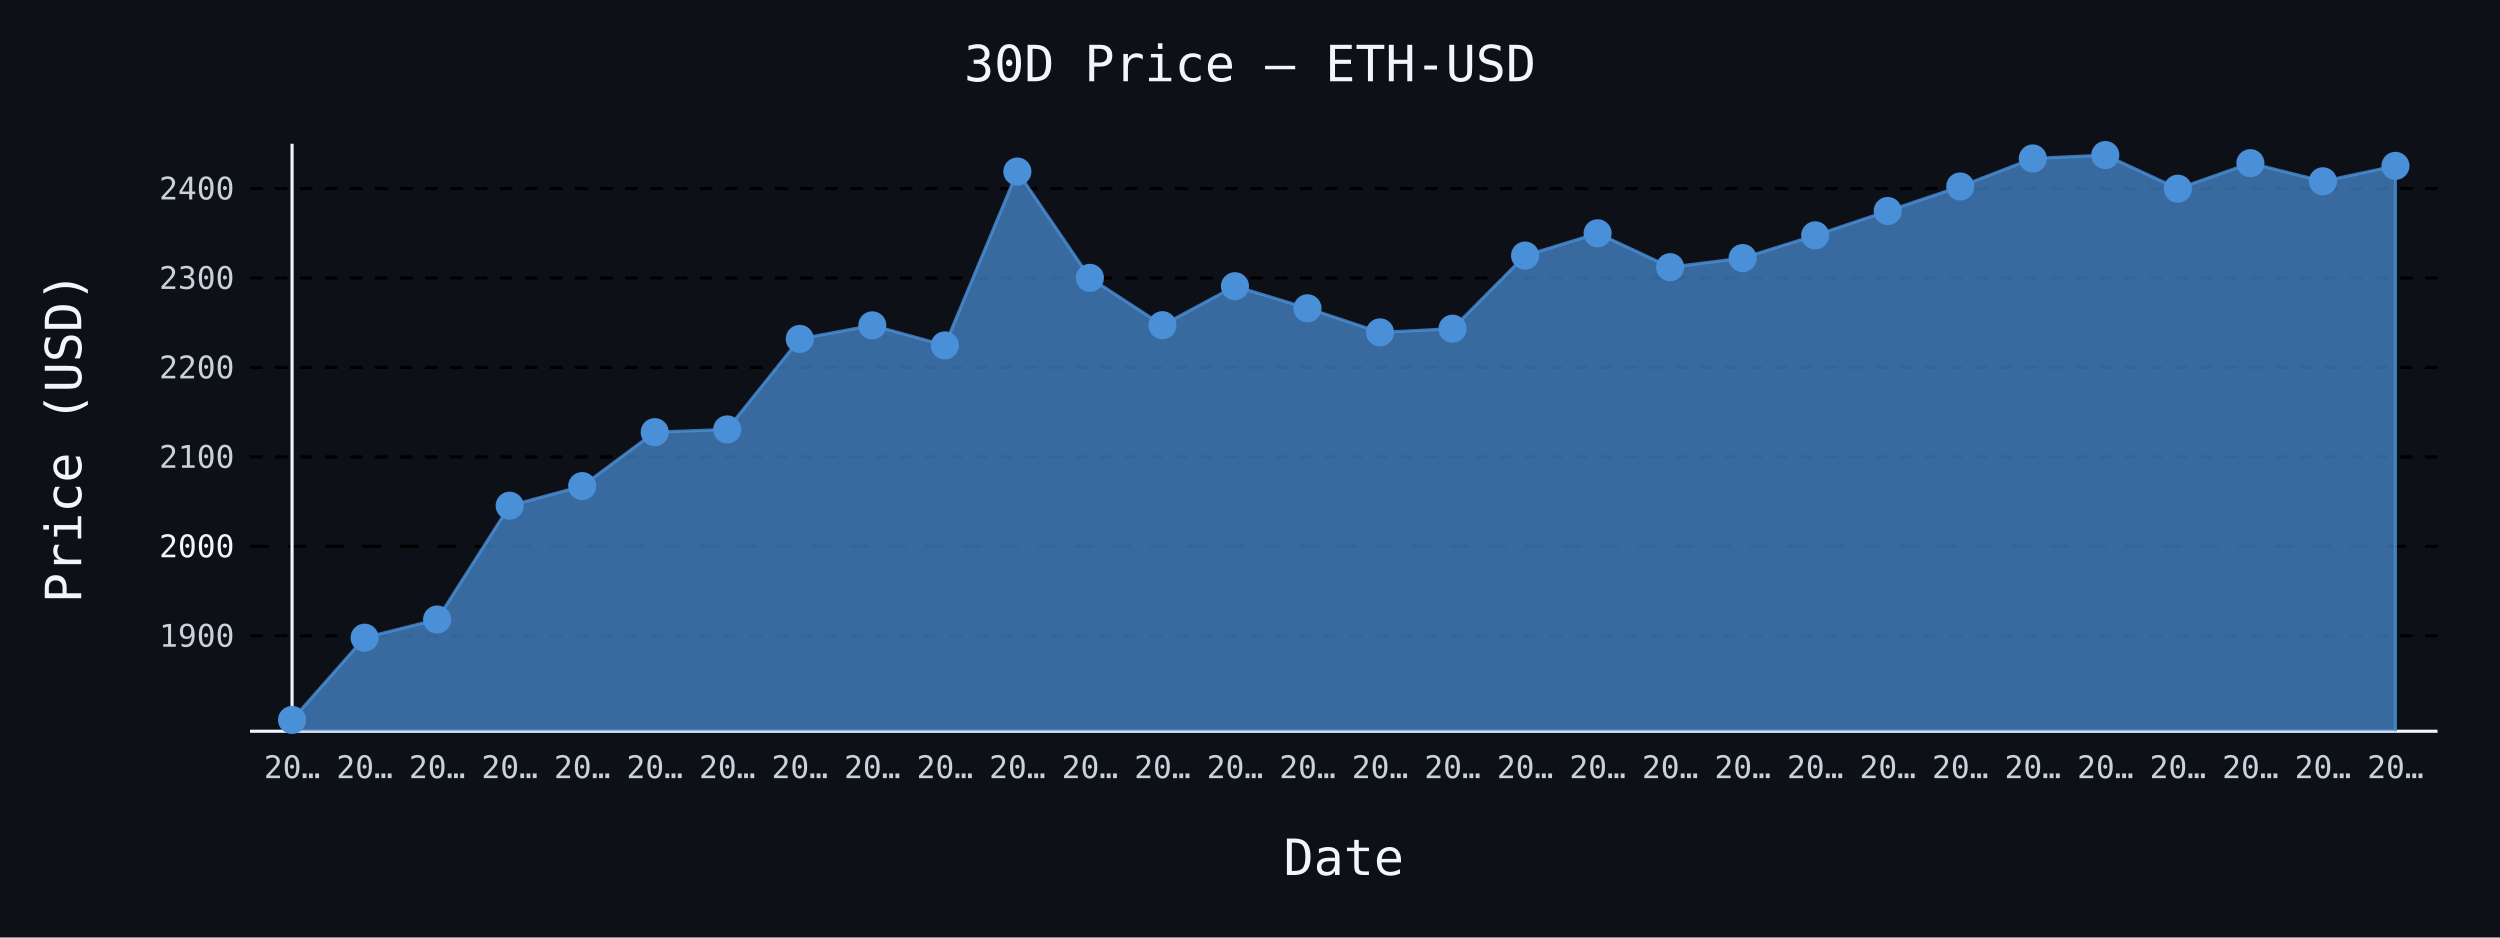
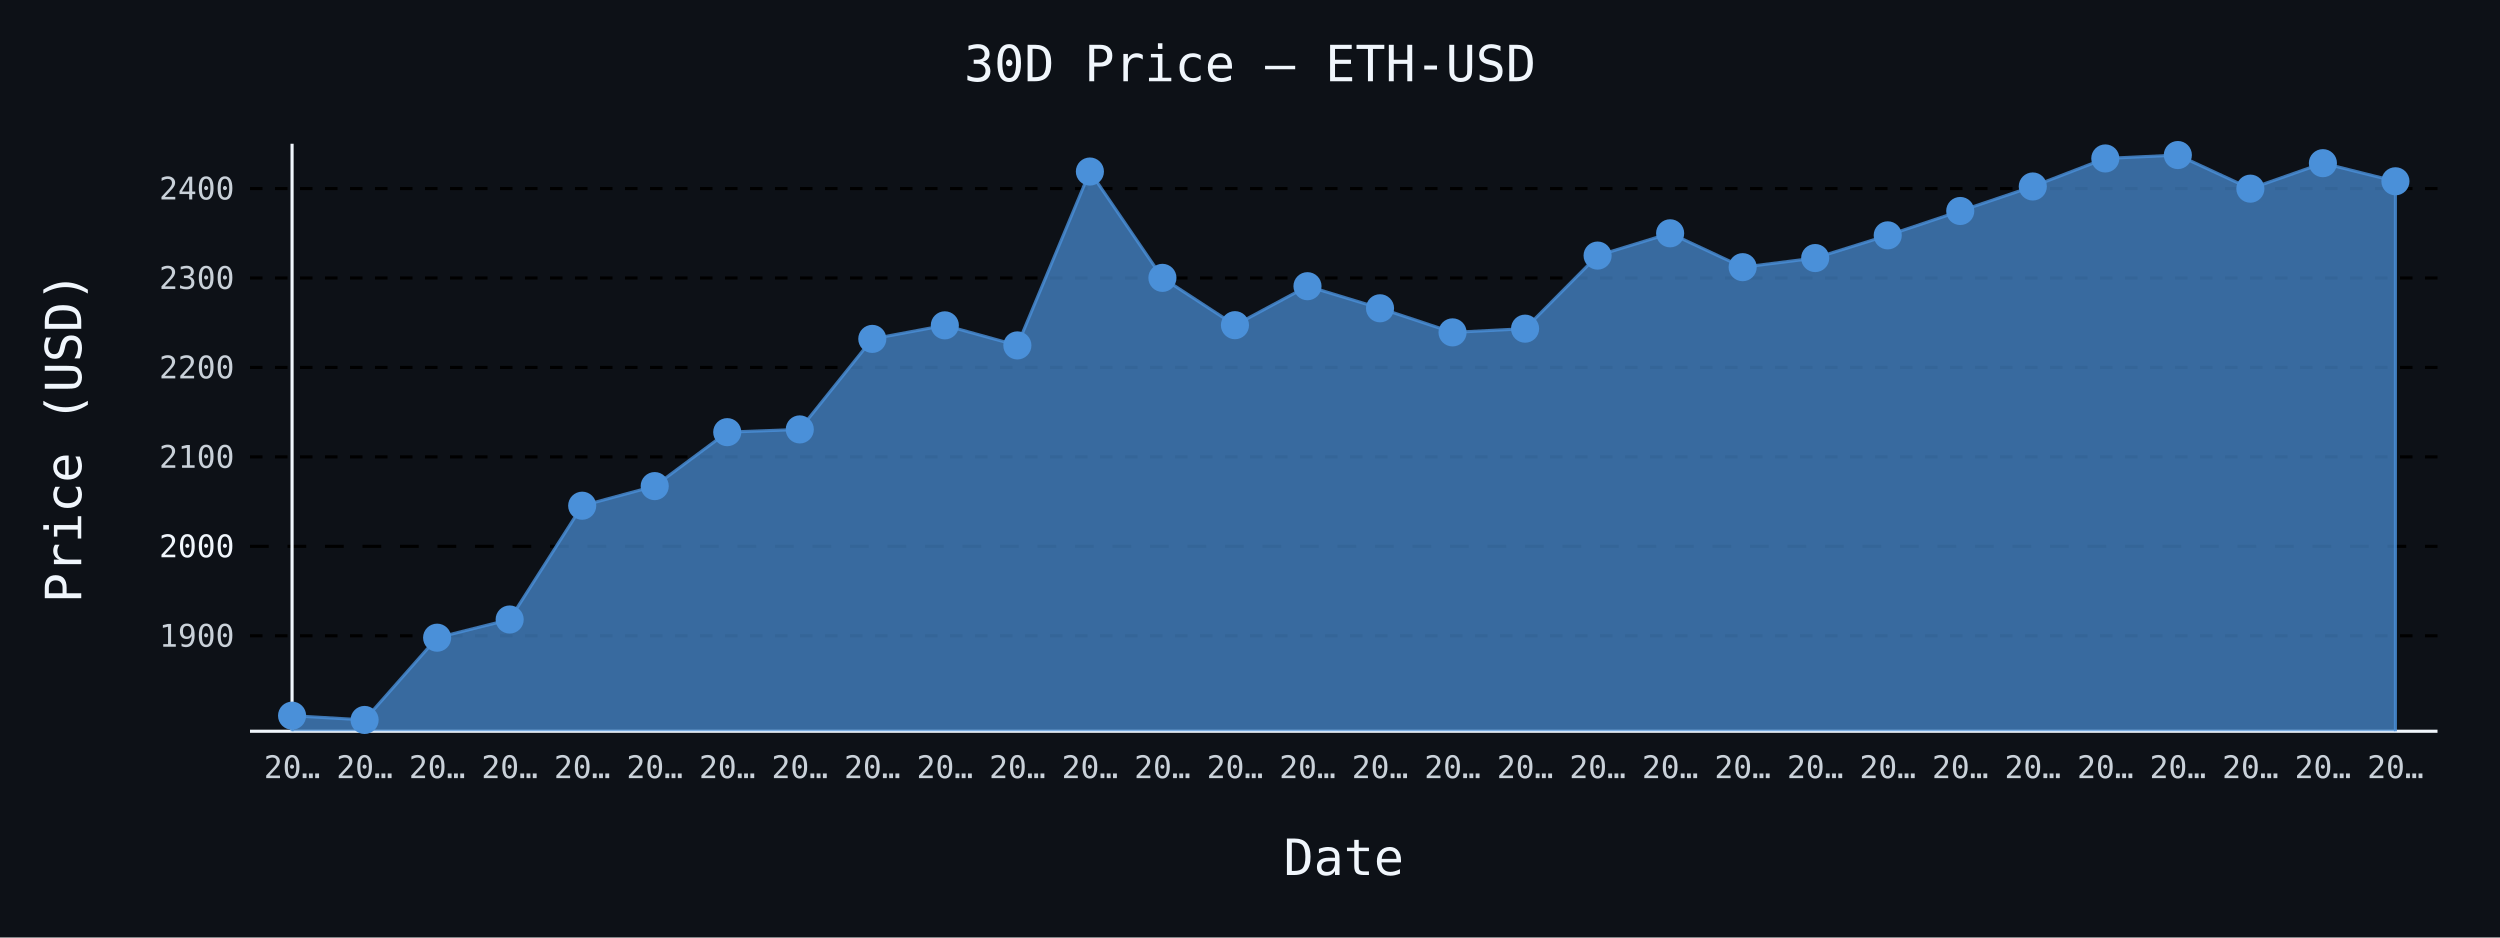
- <svg xmlns="http://www.w3.org/2000/svg" id="chart-d770114d-5372-4b11-b8ff-eb5a5f4c3a05" class="pygal-chart" viewBox="0 0 800 300">
+ <svg xmlns="http://www.w3.org/2000/svg" id="chart-581ed38b-f922-40e6-8221-df5db105e12a" class="pygal-chart" viewBox="0 0 800 300">
  <defs>
-     <style type="text/css">#chart-d770114d-5372-4b11-b8ff-eb5a5f4c3a05{-webkit-user-select:none;-webkit-font-smoothing:antialiased;font-family:monospace}#chart-d770114d-5372-4b11-b8ff-eb5a5f4c3a05 .title{font-family:monospace;font-size:16px}#chart-d770114d-5372-4b11-b8ff-eb5a5f4c3a05 .legends .legend text{font-family:monospace;font-size:14px}#chart-d770114d-5372-4b11-b8ff-eb5a5f4c3a05 .axis text{font-family:monospace;font-size:10px}#chart-d770114d-5372-4b11-b8ff-eb5a5f4c3a05 .axis text.major{font-family:monospace;font-size:10px}#chart-d770114d-5372-4b11-b8ff-eb5a5f4c3a05 .text-overlay text.value{font-family:monospace;font-size:16px}#chart-d770114d-5372-4b11-b8ff-eb5a5f4c3a05 .text-overlay text.label{font-family:monospace;font-size:10px}#chart-d770114d-5372-4b11-b8ff-eb5a5f4c3a05 .tooltip{font-family:monospace;font-size:14px}#chart-d770114d-5372-4b11-b8ff-eb5a5f4c3a05 text.no_data{font-family:monospace;font-size:64px}
- #chart-d770114d-5372-4b11-b8ff-eb5a5f4c3a05{background-color:#0d1117}#chart-d770114d-5372-4b11-b8ff-eb5a5f4c3a05 path,#chart-d770114d-5372-4b11-b8ff-eb5a5f4c3a05 line,#chart-d770114d-5372-4b11-b8ff-eb5a5f4c3a05 rect,#chart-d770114d-5372-4b11-b8ff-eb5a5f4c3a05 circle{-webkit-transition:150ms;-moz-transition:150ms;transition:150ms}#chart-d770114d-5372-4b11-b8ff-eb5a5f4c3a05 .graph &gt; .background{fill:#0d1117}#chart-d770114d-5372-4b11-b8ff-eb5a5f4c3a05 .plot &gt; .background{fill:#0d1117}#chart-d770114d-5372-4b11-b8ff-eb5a5f4c3a05 .graph{fill:#c9d1d9}#chart-d770114d-5372-4b11-b8ff-eb5a5f4c3a05 text.no_data{fill:#f0f6fc}#chart-d770114d-5372-4b11-b8ff-eb5a5f4c3a05 .title{fill:#f0f6fc}#chart-d770114d-5372-4b11-b8ff-eb5a5f4c3a05 .legends .legend text{fill:#c9d1d9}#chart-d770114d-5372-4b11-b8ff-eb5a5f4c3a05 .legends .legend:hover text{fill:#f0f6fc}#chart-d770114d-5372-4b11-b8ff-eb5a5f4c3a05 .axis .line{stroke:#f0f6fc}#chart-d770114d-5372-4b11-b8ff-eb5a5f4c3a05 .axis .guide.line{stroke:#8b949e}#chart-d770114d-5372-4b11-b8ff-eb5a5f4c3a05 .axis .major.line{stroke:#c9d1d9}#chart-d770114d-5372-4b11-b8ff-eb5a5f4c3a05 .axis text.major{fill:#f0f6fc}#chart-d770114d-5372-4b11-b8ff-eb5a5f4c3a05 .axis.y .guides:hover .guide.line,#chart-d770114d-5372-4b11-b8ff-eb5a5f4c3a05 .line-graph .axis.x .guides:hover .guide.line,#chart-d770114d-5372-4b11-b8ff-eb5a5f4c3a05 .stackedline-graph .axis.x .guides:hover .guide.line,#chart-d770114d-5372-4b11-b8ff-eb5a5f4c3a05 .xy-graph .axis.x .guides:hover .guide.line{stroke:#f0f6fc}#chart-d770114d-5372-4b11-b8ff-eb5a5f4c3a05 .axis .guides:hover text{fill:#f0f6fc}#chart-d770114d-5372-4b11-b8ff-eb5a5f4c3a05 .reactive{fill-opacity:.7;stroke-opacity:.8;stroke-width:1}#chart-d770114d-5372-4b11-b8ff-eb5a5f4c3a05 .ci{stroke:#c9d1d9}#chart-d770114d-5372-4b11-b8ff-eb5a5f4c3a05 .reactive.active,#chart-d770114d-5372-4b11-b8ff-eb5a5f4c3a05 .active .reactive{fill-opacity:.8;stroke-opacity:.9;stroke-width:4}#chart-d770114d-5372-4b11-b8ff-eb5a5f4c3a05 .ci .reactive.active{stroke-width:1.5}#chart-d770114d-5372-4b11-b8ff-eb5a5f4c3a05 .series text{fill:#f0f6fc}#chart-d770114d-5372-4b11-b8ff-eb5a5f4c3a05 .tooltip rect{fill:#0d1117;stroke:#f0f6fc;-webkit-transition:opacity 150ms;-moz-transition:opacity 150ms;transition:opacity 150ms}#chart-d770114d-5372-4b11-b8ff-eb5a5f4c3a05 .tooltip .label{fill:#c9d1d9}#chart-d770114d-5372-4b11-b8ff-eb5a5f4c3a05 .tooltip .label{fill:#c9d1d9}#chart-d770114d-5372-4b11-b8ff-eb5a5f4c3a05 .tooltip .legend{font-size:.8em;fill:#8b949e}#chart-d770114d-5372-4b11-b8ff-eb5a5f4c3a05 .tooltip .x_label{font-size:.6em;fill:#f0f6fc}#chart-d770114d-5372-4b11-b8ff-eb5a5f4c3a05 .tooltip .xlink{font-size:.5em;text-decoration:underline}#chart-d770114d-5372-4b11-b8ff-eb5a5f4c3a05 .tooltip .value{font-size:1.5em}#chart-d770114d-5372-4b11-b8ff-eb5a5f4c3a05 .bound{font-size:.5em}#chart-d770114d-5372-4b11-b8ff-eb5a5f4c3a05 .max-value{font-size:.75em;fill:#8b949e}#chart-d770114d-5372-4b11-b8ff-eb5a5f4c3a05 .map-element{fill:#0d1117;stroke:#8b949e !important}#chart-d770114d-5372-4b11-b8ff-eb5a5f4c3a05 .map-element .reactive{fill-opacity:inherit;stroke-opacity:inherit}#chart-d770114d-5372-4b11-b8ff-eb5a5f4c3a05 .color-0,#chart-d770114d-5372-4b11-b8ff-eb5a5f4c3a05 .color-0 a:visited{stroke:#4a90d9;fill:#4a90d9}#chart-d770114d-5372-4b11-b8ff-eb5a5f4c3a05 .text-overlay .color-0 text{fill:black}
- #chart-d770114d-5372-4b11-b8ff-eb5a5f4c3a05 text.no_data{text-anchor:middle}#chart-d770114d-5372-4b11-b8ff-eb5a5f4c3a05 .guide.line{fill:none}#chart-d770114d-5372-4b11-b8ff-eb5a5f4c3a05 .centered{text-anchor:middle}#chart-d770114d-5372-4b11-b8ff-eb5a5f4c3a05 .title{text-anchor:middle}#chart-d770114d-5372-4b11-b8ff-eb5a5f4c3a05 .legends .legend text{fill-opacity:1}#chart-d770114d-5372-4b11-b8ff-eb5a5f4c3a05 .axis.x text{text-anchor:middle}#chart-d770114d-5372-4b11-b8ff-eb5a5f4c3a05 .axis.x:not(.web) text[transform]{text-anchor:start}#chart-d770114d-5372-4b11-b8ff-eb5a5f4c3a05 .axis.x:not(.web) text[transform].backwards{text-anchor:end}#chart-d770114d-5372-4b11-b8ff-eb5a5f4c3a05 .axis.y text{text-anchor:end}#chart-d770114d-5372-4b11-b8ff-eb5a5f4c3a05 .axis.y text[transform].backwards{text-anchor:start}#chart-d770114d-5372-4b11-b8ff-eb5a5f4c3a05 .axis.y2 text{text-anchor:start}#chart-d770114d-5372-4b11-b8ff-eb5a5f4c3a05 .axis.y2 text[transform].backwards{text-anchor:end}#chart-d770114d-5372-4b11-b8ff-eb5a5f4c3a05 .axis .guide.line{stroke-dasharray:4,4;stroke:black}#chart-d770114d-5372-4b11-b8ff-eb5a5f4c3a05 .axis .major.guide.line{stroke-dasharray:6,6;stroke:black}#chart-d770114d-5372-4b11-b8ff-eb5a5f4c3a05 .horizontal .axis.y .guide.line,#chart-d770114d-5372-4b11-b8ff-eb5a5f4c3a05 .horizontal .axis.y2 .guide.line,#chart-d770114d-5372-4b11-b8ff-eb5a5f4c3a05 .vertical .axis.x .guide.line{opacity:0}#chart-d770114d-5372-4b11-b8ff-eb5a5f4c3a05 .horizontal .axis.always_show .guide.line,#chart-d770114d-5372-4b11-b8ff-eb5a5f4c3a05 .vertical .axis.always_show .guide.line{opacity:1 !important}#chart-d770114d-5372-4b11-b8ff-eb5a5f4c3a05 .axis.y .guides:hover .guide.line,#chart-d770114d-5372-4b11-b8ff-eb5a5f4c3a05 .axis.y2 .guides:hover .guide.line,#chart-d770114d-5372-4b11-b8ff-eb5a5f4c3a05 .axis.x .guides:hover .guide.line{opacity:1}#chart-d770114d-5372-4b11-b8ff-eb5a5f4c3a05 .axis .guides:hover text{opacity:1}#chart-d770114d-5372-4b11-b8ff-eb5a5f4c3a05 .nofill{fill:none}#chart-d770114d-5372-4b11-b8ff-eb5a5f4c3a05 .subtle-fill{fill-opacity:.2}#chart-d770114d-5372-4b11-b8ff-eb5a5f4c3a05 .dot{stroke-width:1px;fill-opacity:1;stroke-opacity:1}#chart-d770114d-5372-4b11-b8ff-eb5a5f4c3a05 .dot.active{stroke-width:5px}#chart-d770114d-5372-4b11-b8ff-eb5a5f4c3a05 .dot.negative{fill:transparent}#chart-d770114d-5372-4b11-b8ff-eb5a5f4c3a05 text,#chart-d770114d-5372-4b11-b8ff-eb5a5f4c3a05 tspan{stroke:none !important}#chart-d770114d-5372-4b11-b8ff-eb5a5f4c3a05 .series text.active{opacity:1}#chart-d770114d-5372-4b11-b8ff-eb5a5f4c3a05 .tooltip rect{fill-opacity:.95;stroke-width:.5}#chart-d770114d-5372-4b11-b8ff-eb5a5f4c3a05 .tooltip text{fill-opacity:1}#chart-d770114d-5372-4b11-b8ff-eb5a5f4c3a05 .showable{visibility:hidden}#chart-d770114d-5372-4b11-b8ff-eb5a5f4c3a05 .showable.shown{visibility:visible}#chart-d770114d-5372-4b11-b8ff-eb5a5f4c3a05 .gauge-background{fill:rgba(229,229,229,1);stroke:none}#chart-d770114d-5372-4b11-b8ff-eb5a5f4c3a05 .bg-lines{stroke:#0d1117;stroke-width:2px}</style>
+     <style type="text/css">#chart-581ed38b-f922-40e6-8221-df5db105e12a{-webkit-user-select:none;-webkit-font-smoothing:antialiased;font-family:monospace}#chart-581ed38b-f922-40e6-8221-df5db105e12a .title{font-family:monospace;font-size:16px}#chart-581ed38b-f922-40e6-8221-df5db105e12a .legends .legend text{font-family:monospace;font-size:14px}#chart-581ed38b-f922-40e6-8221-df5db105e12a .axis text{font-family:monospace;font-size:10px}#chart-581ed38b-f922-40e6-8221-df5db105e12a .axis text.major{font-family:monospace;font-size:10px}#chart-581ed38b-f922-40e6-8221-df5db105e12a .text-overlay text.value{font-family:monospace;font-size:16px}#chart-581ed38b-f922-40e6-8221-df5db105e12a .text-overlay text.label{font-family:monospace;font-size:10px}#chart-581ed38b-f922-40e6-8221-df5db105e12a .tooltip{font-family:monospace;font-size:14px}#chart-581ed38b-f922-40e6-8221-df5db105e12a text.no_data{font-family:monospace;font-size:64px}
+ #chart-581ed38b-f922-40e6-8221-df5db105e12a{background-color:#0d1117}#chart-581ed38b-f922-40e6-8221-df5db105e12a path,#chart-581ed38b-f922-40e6-8221-df5db105e12a line,#chart-581ed38b-f922-40e6-8221-df5db105e12a rect,#chart-581ed38b-f922-40e6-8221-df5db105e12a circle{-webkit-transition:150ms;-moz-transition:150ms;transition:150ms}#chart-581ed38b-f922-40e6-8221-df5db105e12a .graph &gt; .background{fill:#0d1117}#chart-581ed38b-f922-40e6-8221-df5db105e12a .plot &gt; .background{fill:#0d1117}#chart-581ed38b-f922-40e6-8221-df5db105e12a .graph{fill:#c9d1d9}#chart-581ed38b-f922-40e6-8221-df5db105e12a text.no_data{fill:#f0f6fc}#chart-581ed38b-f922-40e6-8221-df5db105e12a .title{fill:#f0f6fc}#chart-581ed38b-f922-40e6-8221-df5db105e12a .legends .legend text{fill:#c9d1d9}#chart-581ed38b-f922-40e6-8221-df5db105e12a .legends .legend:hover text{fill:#f0f6fc}#chart-581ed38b-f922-40e6-8221-df5db105e12a .axis .line{stroke:#f0f6fc}#chart-581ed38b-f922-40e6-8221-df5db105e12a .axis .guide.line{stroke:#8b949e}#chart-581ed38b-f922-40e6-8221-df5db105e12a .axis .major.line{stroke:#c9d1d9}#chart-581ed38b-f922-40e6-8221-df5db105e12a .axis text.major{fill:#f0f6fc}#chart-581ed38b-f922-40e6-8221-df5db105e12a .axis.y .guides:hover .guide.line,#chart-581ed38b-f922-40e6-8221-df5db105e12a .line-graph .axis.x .guides:hover .guide.line,#chart-581ed38b-f922-40e6-8221-df5db105e12a .stackedline-graph .axis.x .guides:hover .guide.line,#chart-581ed38b-f922-40e6-8221-df5db105e12a .xy-graph .axis.x .guides:hover .guide.line{stroke:#f0f6fc}#chart-581ed38b-f922-40e6-8221-df5db105e12a .axis .guides:hover text{fill:#f0f6fc}#chart-581ed38b-f922-40e6-8221-df5db105e12a .reactive{fill-opacity:.7;stroke-opacity:.8;stroke-width:1}#chart-581ed38b-f922-40e6-8221-df5db105e12a .ci{stroke:#c9d1d9}#chart-581ed38b-f922-40e6-8221-df5db105e12a .reactive.active,#chart-581ed38b-f922-40e6-8221-df5db105e12a .active .reactive{fill-opacity:.8;stroke-opacity:.9;stroke-width:4}#chart-581ed38b-f922-40e6-8221-df5db105e12a .ci .reactive.active{stroke-width:1.5}#chart-581ed38b-f922-40e6-8221-df5db105e12a .series text{fill:#f0f6fc}#chart-581ed38b-f922-40e6-8221-df5db105e12a .tooltip rect{fill:#0d1117;stroke:#f0f6fc;-webkit-transition:opacity 150ms;-moz-transition:opacity 150ms;transition:opacity 150ms}#chart-581ed38b-f922-40e6-8221-df5db105e12a .tooltip .label{fill:#c9d1d9}#chart-581ed38b-f922-40e6-8221-df5db105e12a .tooltip .label{fill:#c9d1d9}#chart-581ed38b-f922-40e6-8221-df5db105e12a .tooltip .legend{font-size:.8em;fill:#8b949e}#chart-581ed38b-f922-40e6-8221-df5db105e12a .tooltip .x_label{font-size:.6em;fill:#f0f6fc}#chart-581ed38b-f922-40e6-8221-df5db105e12a .tooltip .xlink{font-size:.5em;text-decoration:underline}#chart-581ed38b-f922-40e6-8221-df5db105e12a .tooltip .value{font-size:1.5em}#chart-581ed38b-f922-40e6-8221-df5db105e12a .bound{font-size:.5em}#chart-581ed38b-f922-40e6-8221-df5db105e12a .max-value{font-size:.75em;fill:#8b949e}#chart-581ed38b-f922-40e6-8221-df5db105e12a .map-element{fill:#0d1117;stroke:#8b949e !important}#chart-581ed38b-f922-40e6-8221-df5db105e12a .map-element .reactive{fill-opacity:inherit;stroke-opacity:inherit}#chart-581ed38b-f922-40e6-8221-df5db105e12a .color-0,#chart-581ed38b-f922-40e6-8221-df5db105e12a .color-0 a:visited{stroke:#4a90d9;fill:#4a90d9}#chart-581ed38b-f922-40e6-8221-df5db105e12a .text-overlay .color-0 text{fill:black}
+ #chart-581ed38b-f922-40e6-8221-df5db105e12a text.no_data{text-anchor:middle}#chart-581ed38b-f922-40e6-8221-df5db105e12a .guide.line{fill:none}#chart-581ed38b-f922-40e6-8221-df5db105e12a .centered{text-anchor:middle}#chart-581ed38b-f922-40e6-8221-df5db105e12a .title{text-anchor:middle}#chart-581ed38b-f922-40e6-8221-df5db105e12a .legends .legend text{fill-opacity:1}#chart-581ed38b-f922-40e6-8221-df5db105e12a .axis.x text{text-anchor:middle}#chart-581ed38b-f922-40e6-8221-df5db105e12a .axis.x:not(.web) text[transform]{text-anchor:start}#chart-581ed38b-f922-40e6-8221-df5db105e12a .axis.x:not(.web) text[transform].backwards{text-anchor:end}#chart-581ed38b-f922-40e6-8221-df5db105e12a .axis.y text{text-anchor:end}#chart-581ed38b-f922-40e6-8221-df5db105e12a .axis.y text[transform].backwards{text-anchor:start}#chart-581ed38b-f922-40e6-8221-df5db105e12a .axis.y2 text{text-anchor:start}#chart-581ed38b-f922-40e6-8221-df5db105e12a .axis.y2 text[transform].backwards{text-anchor:end}#chart-581ed38b-f922-40e6-8221-df5db105e12a .axis .guide.line{stroke-dasharray:4,4;stroke:black}#chart-581ed38b-f922-40e6-8221-df5db105e12a .axis .major.guide.line{stroke-dasharray:6,6;stroke:black}#chart-581ed38b-f922-40e6-8221-df5db105e12a .horizontal .axis.y .guide.line,#chart-581ed38b-f922-40e6-8221-df5db105e12a .horizontal .axis.y2 .guide.line,#chart-581ed38b-f922-40e6-8221-df5db105e12a .vertical .axis.x .guide.line{opacity:0}#chart-581ed38b-f922-40e6-8221-df5db105e12a .horizontal .axis.always_show .guide.line,#chart-581ed38b-f922-40e6-8221-df5db105e12a .vertical .axis.always_show .guide.line{opacity:1 !important}#chart-581ed38b-f922-40e6-8221-df5db105e12a .axis.y .guides:hover .guide.line,#chart-581ed38b-f922-40e6-8221-df5db105e12a .axis.y2 .guides:hover .guide.line,#chart-581ed38b-f922-40e6-8221-df5db105e12a .axis.x .guides:hover .guide.line{opacity:1}#chart-581ed38b-f922-40e6-8221-df5db105e12a .axis .guides:hover text{opacity:1}#chart-581ed38b-f922-40e6-8221-df5db105e12a .nofill{fill:none}#chart-581ed38b-f922-40e6-8221-df5db105e12a .subtle-fill{fill-opacity:.2}#chart-581ed38b-f922-40e6-8221-df5db105e12a .dot{stroke-width:1px;fill-opacity:1;stroke-opacity:1}#chart-581ed38b-f922-40e6-8221-df5db105e12a .dot.active{stroke-width:5px}#chart-581ed38b-f922-40e6-8221-df5db105e12a .dot.negative{fill:transparent}#chart-581ed38b-f922-40e6-8221-df5db105e12a text,#chart-581ed38b-f922-40e6-8221-df5db105e12a tspan{stroke:none !important}#chart-581ed38b-f922-40e6-8221-df5db105e12a .series text.active{opacity:1}#chart-581ed38b-f922-40e6-8221-df5db105e12a .tooltip rect{fill-opacity:.95;stroke-width:.5}#chart-581ed38b-f922-40e6-8221-df5db105e12a .tooltip text{fill-opacity:1}#chart-581ed38b-f922-40e6-8221-df5db105e12a .showable{visibility:hidden}#chart-581ed38b-f922-40e6-8221-df5db105e12a .showable.shown{visibility:visible}#chart-581ed38b-f922-40e6-8221-df5db105e12a .gauge-background{fill:rgba(229,229,229,1);stroke:none}#chart-581ed38b-f922-40e6-8221-df5db105e12a .bg-lines{stroke:#0d1117;stroke-width:2px}</style>
  </defs>
  <g class="graph line-graph vertical">
    <rect x="0" y="0" width="800" height="300" class="background" />
    <g transform="translate(80, 46)" class="plot">
      <rect x="0" y="0" width="700.0" height="188" class="background" />
      <g class="axis y always_show">
        <path d="M0 188 h700" class="line" />
        <g class="guides">
          <path d="M0 157.45 h700" class="guide line" />
          <text x="-5" y="160.95" class="">1900</text>
        </g>
        <g class="guides">
          <path d="M0 128.827 h700" class="major guide line" />
          <text x="-5" y="132.327" class="major">2000</text>
        </g>
        <g class="guides">
          <path d="M0 100.204 h700" class="guide line" />
          <text x="-5" y="103.704" class="">2100</text>
        </g>
        <g class="guides">
          <path d="M0 71.581 h700" class="guide line" />
          <text x="-5" y="75.081" class="">2200</text>
        </g>
        <g class="guides">
          <path d="M0 42.958 h700" class="guide line" />
          <text x="-5" y="46.458" class="">2300</text>
        </g>
        <g class="guides">
          <path d="M0 14.335 h700" class="guide line" />
          <text x="-5" y="17.835" class="">2400</text>
        </g>
      </g>
      <g class="axis x">
        <g class="guides">
          <path d="M13.462 0 v188" class="line" />
          <text x="13.462" y="203.0" class="">20…</text>
        </g>
        <g class="guides">
          <path d="M36.671 0 v188" class="guide line" />
          <text x="36.671" y="203.0" class="">20…</text>
        </g>
        <g class="guides">
          <path d="M59.881 0 v188" class="guide line" />
          <text x="59.881" y="203.0" class="">20…</text>
        </g>
        <g class="guides">
          <path d="M83.09 0 v188" class="guide line" />
          <text x="83.09" y="203.0" class="">20…</text>
        </g>
        <g class="guides">
          <path d="M106.3 0 v188" class="guide line" />
          <text x="106.3" y="203.0" class="">20…</text>
        </g>
        <g class="guides">
          <path d="M129.509 0 v188" class="guide line" />
          <text x="129.509" y="203.0" class="">20…</text>
        </g>
        <g class="guides">
          <path d="M152.719 0 v188" class="guide line" />
          <text x="152.719" y="203.0" class="">20…</text>
        </g>
        <g class="guides">
          <path d="M175.928 0 v188" class="guide line" />
          <text x="175.928" y="203.0" class="">20…</text>
        </g>
        <g class="guides">
          <path d="M199.138 0 v188" class="guide line" />
          <text x="199.138" y="203.0" class="">20…</text>
        </g>
        <g class="guides">
          <path d="M222.347 0 v188" class="guide line" />
          <text x="222.347" y="203.0" class="">20…</text>
        </g>
        <g class="guides">
          <path d="M245.557 0 v188" class="guide line" />
          <text x="245.557" y="203.0" class="">20…</text>
        </g>
        <g class="guides">
          <path d="M268.767 0 v188" class="guide line" />
          <text x="268.767" y="203.0" class="">20…</text>
        </g>
        <g class="guides">
          <path d="M291.976 0 v188" class="guide line" />
          <text x="291.976" y="203.0" class="">20…</text>
        </g>
        <g class="guides">
          <path d="M315.186 0 v188" class="guide line" />
          <text x="315.186" y="203.0" class="">20…</text>
        </g>
        <g class="guides">
          <path d="M338.395 0 v188" class="guide line" />
          <text x="338.395" y="203.0" class="">20…</text>
        </g>
        <g class="guides">
          <path d="M361.605 0 v188" class="guide line" />
          <text x="361.605" y="203.0" class="">20…</text>
        </g>
        <g class="guides">
          <path d="M384.814 0 v188" class="guide line" />
          <text x="384.814" y="203.0" class="">20…</text>
        </g>
        <g class="guides">
          <path d="M408.024 0 v188" class="guide line" />
          <text x="408.024" y="203.0" class="">20…</text>
        </g>
        <g class="guides">
          <path d="M431.233 0 v188" class="guide line" />
          <text x="431.233" y="203.0" class="">20…</text>
        </g>
        <g class="guides">
          <path d="M454.443 0 v188" class="guide line" />
          <text x="454.443" y="203.0" class="">20…</text>
        </g>
        <g class="guides">
          <path d="M477.653 0 v188" class="guide line" />
          <text x="477.653" y="203.0" class="">20…</text>
        </g>
        <g class="guides">
          <path d="M500.862 0 v188" class="guide line" />
          <text x="500.862" y="203.0" class="">20…</text>
        </g>
        <g class="guides">
          <path d="M524.072 0 v188" class="guide line" />
          <text x="524.072" y="203.0" class="">20…</text>
        </g>
        <g class="guides">
          <path d="M547.281 0 v188" class="guide line" />
          <text x="547.281" y="203.0" class="">20…</text>
        </g>
        <g class="guides">
          <path d="M570.491 0 v188" class="guide line" />
          <text x="570.491" y="203.0" class="">20…</text>
        </g>
        <g class="guides">
          <path d="M593.7 0 v188" class="guide line" />
          <text x="593.7" y="203.0" class="">20…</text>
        </g>
        <g class="guides">
          <path d="M616.91 0 v188" class="guide line" />
          <text x="616.91" y="203.0" class="">20…</text>
        </g>
        <g class="guides">
          <path d="M640.119 0 v188" class="guide line" />
          <text x="640.119" y="203.0" class="">20…</text>
        </g>
        <g class="guides">
          <path d="M663.329 0 v188" class="guide line" />
          <text x="663.329" y="203.0" class="">20…</text>
        </g>
        <g class="guides">
          <path d="M686.538 0 v188" class="guide line" />
          <text x="686.538" y="203.0" class="">20…</text>
        </g>
      </g>
      <g class="series serie-0 color-0">
-         <path d="M13.462 188 L13.462 184.385 36.671 158.063 59.881 152.241 83.09 115.829 106.3 109.552 129.509 92.29 152.719 91.414 175.928 62.447 199.138 58.114 222.347 64.531 245.557 8.893 268.767 42.918 291.976 58.059 315.186 45.585 338.395 52.652 361.605 60.361 384.814 59.173 408.024 35.785 431.233 28.658 454.443 39.492 477.653 36.578 500.862 29.313 524.072 21.516 547.281 13.674 570.491 4.706 593.7 3.615 616.91 14.372 640.119 6.214 663.329 12.011 686.538 7.079 686.538 188" class="line reactive" />
+         <path d="M13.462 188 L13.462 183.016 36.671 184.385 59.881 158.063 83.09 152.241 106.3 115.829 129.509 109.552 152.719 92.29 175.928 91.414 199.138 62.447 222.347 58.114 245.557 64.531 268.767 8.893 291.976 42.918 315.186 58.059 338.395 45.585 361.605 52.652 384.814 60.361 408.024 59.173 431.233 35.785 454.443 28.658 477.653 39.492 500.862 36.578 524.072 29.313 547.281 21.516 570.491 13.674 593.7 4.706 616.91 3.615 640.119 14.372 663.329 6.214 686.538 12.011 686.538 188" class="line reactive" />
      </g>
    </g>
    <g class="titles">
      <text x="400.0" y="26" class="title plot_title">30D Price — ETH-USD</text>
      <text x="430.0" y="280" class="title">Date</text>
      <text x="0" y="166.0" class="title" transform="rotate(-90 0 140)">Price (USD)</text>
    </g>
    <g transform="translate(80, 46)" class="plot overlay">
      <g class="series serie-0 color-0">
        <g class="dots">
-           <circle cx="13.462" cy="184.385" r="4" class="dot reactive tooltip-trigger" />
-         </g>
-         <g class="dots">
-           <circle cx="36.671" cy="158.063" r="4" class="dot reactive tooltip-trigger" />
-         </g>
-         <g class="dots">
-           <circle cx="59.881" cy="152.241" r="4" class="dot reactive tooltip-trigger" />
-         </g>
-         <g class="dots">
-           <circle cx="83.09" cy="115.829" r="4" class="dot reactive tooltip-trigger" />
-         </g>
-         <g class="dots">
-           <circle cx="106.3" cy="109.552" r="4" class="dot reactive tooltip-trigger" />
-         </g>
-         <g class="dots">
-           <circle cx="129.509" cy="92.29" r="4" class="dot reactive tooltip-trigger" />
-         </g>
-         <g class="dots">
-           <circle cx="152.719" cy="91.414" r="4" class="dot reactive tooltip-trigger" />
-         </g>
-         <g class="dots">
-           <circle cx="175.928" cy="62.447" r="4" class="dot reactive tooltip-trigger" />
-         </g>
-         <g class="dots">
-           <circle cx="199.138" cy="58.114" r="4" class="dot reactive tooltip-trigger" />
-         </g>
-         <g class="dots">
-           <circle cx="222.347" cy="64.531" r="4" class="dot reactive tooltip-trigger" />
-         </g>
-         <g class="dots">
-           <circle cx="245.557" cy="8.893" r="4" class="dot reactive tooltip-trigger" />
-         </g>
-         <g class="dots">
-           <circle cx="268.767" cy="42.918" r="4" class="dot reactive tooltip-trigger" />
-         </g>
-         <g class="dots">
-           <circle cx="291.976" cy="58.059" r="4" class="dot reactive tooltip-trigger" />
-         </g>
-         <g class="dots">
-           <circle cx="315.186" cy="45.585" r="4" class="dot reactive tooltip-trigger" />
-         </g>
-         <g class="dots">
-           <circle cx="338.395" cy="52.652" r="4" class="dot reactive tooltip-trigger" />
-         </g>
-         <g class="dots">
-           <circle cx="361.605" cy="60.361" r="4" class="dot reactive tooltip-trigger" />
-         </g>
-         <g class="dots">
-           <circle cx="384.814" cy="59.173" r="4" class="dot reactive tooltip-trigger" />
-         </g>
-         <g class="dots">
-           <circle cx="408.024" cy="35.785" r="4" class="dot reactive tooltip-trigger" />
-         </g>
-         <g class="dots">
-           <circle cx="431.233" cy="28.658" r="4" class="dot reactive tooltip-trigger" />
-         </g>
-         <g class="dots">
-           <circle cx="454.443" cy="39.492" r="4" class="dot reactive tooltip-trigger" />
-         </g>
-         <g class="dots">
-           <circle cx="477.653" cy="36.578" r="4" class="dot reactive tooltip-trigger" />
-         </g>
-         <g class="dots">
-           <circle cx="500.862" cy="29.313" r="4" class="dot reactive tooltip-trigger" />
-         </g>
-         <g class="dots">
-           <circle cx="524.072" cy="21.516" r="4" class="dot reactive tooltip-trigger" />
-         </g>
-         <g class="dots">
-           <circle cx="547.281" cy="13.674" r="4" class="dot reactive tooltip-trigger" />
-         </g>
-         <g class="dots">
-           <circle cx="570.491" cy="4.706" r="4" class="dot reactive tooltip-trigger" />
-         </g>
-         <g class="dots">
-           <circle cx="593.7" cy="3.615" r="4" class="dot reactive tooltip-trigger" />
-         </g>
-         <g class="dots">
-           <circle cx="616.91" cy="14.372" r="4" class="dot reactive tooltip-trigger" />
-         </g>
-         <g class="dots">
-           <circle cx="640.119" cy="6.214" r="4" class="dot reactive tooltip-trigger" />
-         </g>
-         <g class="dots">
-           <circle cx="663.329" cy="12.011" r="4" class="dot reactive tooltip-trigger" />
-         </g>
-         <g class="dots">
-           <circle cx="686.538" cy="7.079" r="4" class="dot reactive tooltip-trigger" />
+           <circle cx="13.462" cy="183.016" r="4" class="dot reactive tooltip-trigger" />
+         </g>
+         <g class="dots">
+           <circle cx="36.671" cy="184.385" r="4" class="dot reactive tooltip-trigger" />
+         </g>
+         <g class="dots">
+           <circle cx="59.881" cy="158.063" r="4" class="dot reactive tooltip-trigger" />
+         </g>
+         <g class="dots">
+           <circle cx="83.09" cy="152.241" r="4" class="dot reactive tooltip-trigger" />
+         </g>
+         <g class="dots">
+           <circle cx="106.3" cy="115.829" r="4" class="dot reactive tooltip-trigger" />
+         </g>
+         <g class="dots">
+           <circle cx="129.509" cy="109.552" r="4" class="dot reactive tooltip-trigger" />
+         </g>
+         <g class="dots">
+           <circle cx="152.719" cy="92.29" r="4" class="dot reactive tooltip-trigger" />
+         </g>
+         <g class="dots">
+           <circle cx="175.928" cy="91.414" r="4" class="dot reactive tooltip-trigger" />
+         </g>
+         <g class="dots">
+           <circle cx="199.138" cy="62.447" r="4" class="dot reactive tooltip-trigger" />
+         </g>
+         <g class="dots">
+           <circle cx="222.347" cy="58.114" r="4" class="dot reactive tooltip-trigger" />
+         </g>
+         <g class="dots">
+           <circle cx="245.557" cy="64.531" r="4" class="dot reactive tooltip-trigger" />
+         </g>
+         <g class="dots">
+           <circle cx="268.767" cy="8.893" r="4" class="dot reactive tooltip-trigger" />
+         </g>
+         <g class="dots">
+           <circle cx="291.976" cy="42.918" r="4" class="dot reactive tooltip-trigger" />
+         </g>
+         <g class="dots">
+           <circle cx="315.186" cy="58.059" r="4" class="dot reactive tooltip-trigger" />
+         </g>
+         <g class="dots">
+           <circle cx="338.395" cy="45.585" r="4" class="dot reactive tooltip-trigger" />
+         </g>
+         <g class="dots">
+           <circle cx="361.605" cy="52.652" r="4" class="dot reactive tooltip-trigger" />
+         </g>
+         <g class="dots">
+           <circle cx="384.814" cy="60.361" r="4" class="dot reactive tooltip-trigger" />
+         </g>
+         <g class="dots">
+           <circle cx="408.024" cy="59.173" r="4" class="dot reactive tooltip-trigger" />
+         </g>
+         <g class="dots">
+           <circle cx="431.233" cy="35.785" r="4" class="dot reactive tooltip-trigger" />
+         </g>
+         <g class="dots">
+           <circle cx="454.443" cy="28.658" r="4" class="dot reactive tooltip-trigger" />
+         </g>
+         <g class="dots">
+           <circle cx="477.653" cy="39.492" r="4" class="dot reactive tooltip-trigger" />
+         </g>
+         <g class="dots">
+           <circle cx="500.862" cy="36.578" r="4" class="dot reactive tooltip-trigger" />
+         </g>
+         <g class="dots">
+           <circle cx="524.072" cy="29.313" r="4" class="dot reactive tooltip-trigger" />
+         </g>
+         <g class="dots">
+           <circle cx="547.281" cy="21.516" r="4" class="dot reactive tooltip-trigger" />
+         </g>
+         <g class="dots">
+           <circle cx="570.491" cy="13.674" r="4" class="dot reactive tooltip-trigger" />
+         </g>
+         <g class="dots">
+           <circle cx="593.7" cy="4.706" r="4" class="dot reactive tooltip-trigger" />
+         </g>
+         <g class="dots">
+           <circle cx="616.91" cy="3.615" r="4" class="dot reactive tooltip-trigger" />
+         </g>
+         <g class="dots">
+           <circle cx="640.119" cy="14.372" r="4" class="dot reactive tooltip-trigger" />
+         </g>
+         <g class="dots">
+           <circle cx="663.329" cy="6.214" r="4" class="dot reactive tooltip-trigger" />
+         </g>
+         <g class="dots">
+           <circle cx="686.538" cy="12.011" r="4" class="dot reactive tooltip-trigger" />
        </g>
      </g>
    </g>
    <g transform="translate(80, 46)" class="plot text-overlay">
      <g class="series serie-0 color-0" />
    </g>
    <g transform="translate(80, 46)" class="plot tooltip-overlay">
      <g transform="translate(0 0)" style="opacity: 0" class="tooltip">
        <rect rx="0" ry="0" width="0" height="0" class="tooltip-box" />
        <g class="text" />
      </g>
    </g>
  </g>
</svg>
